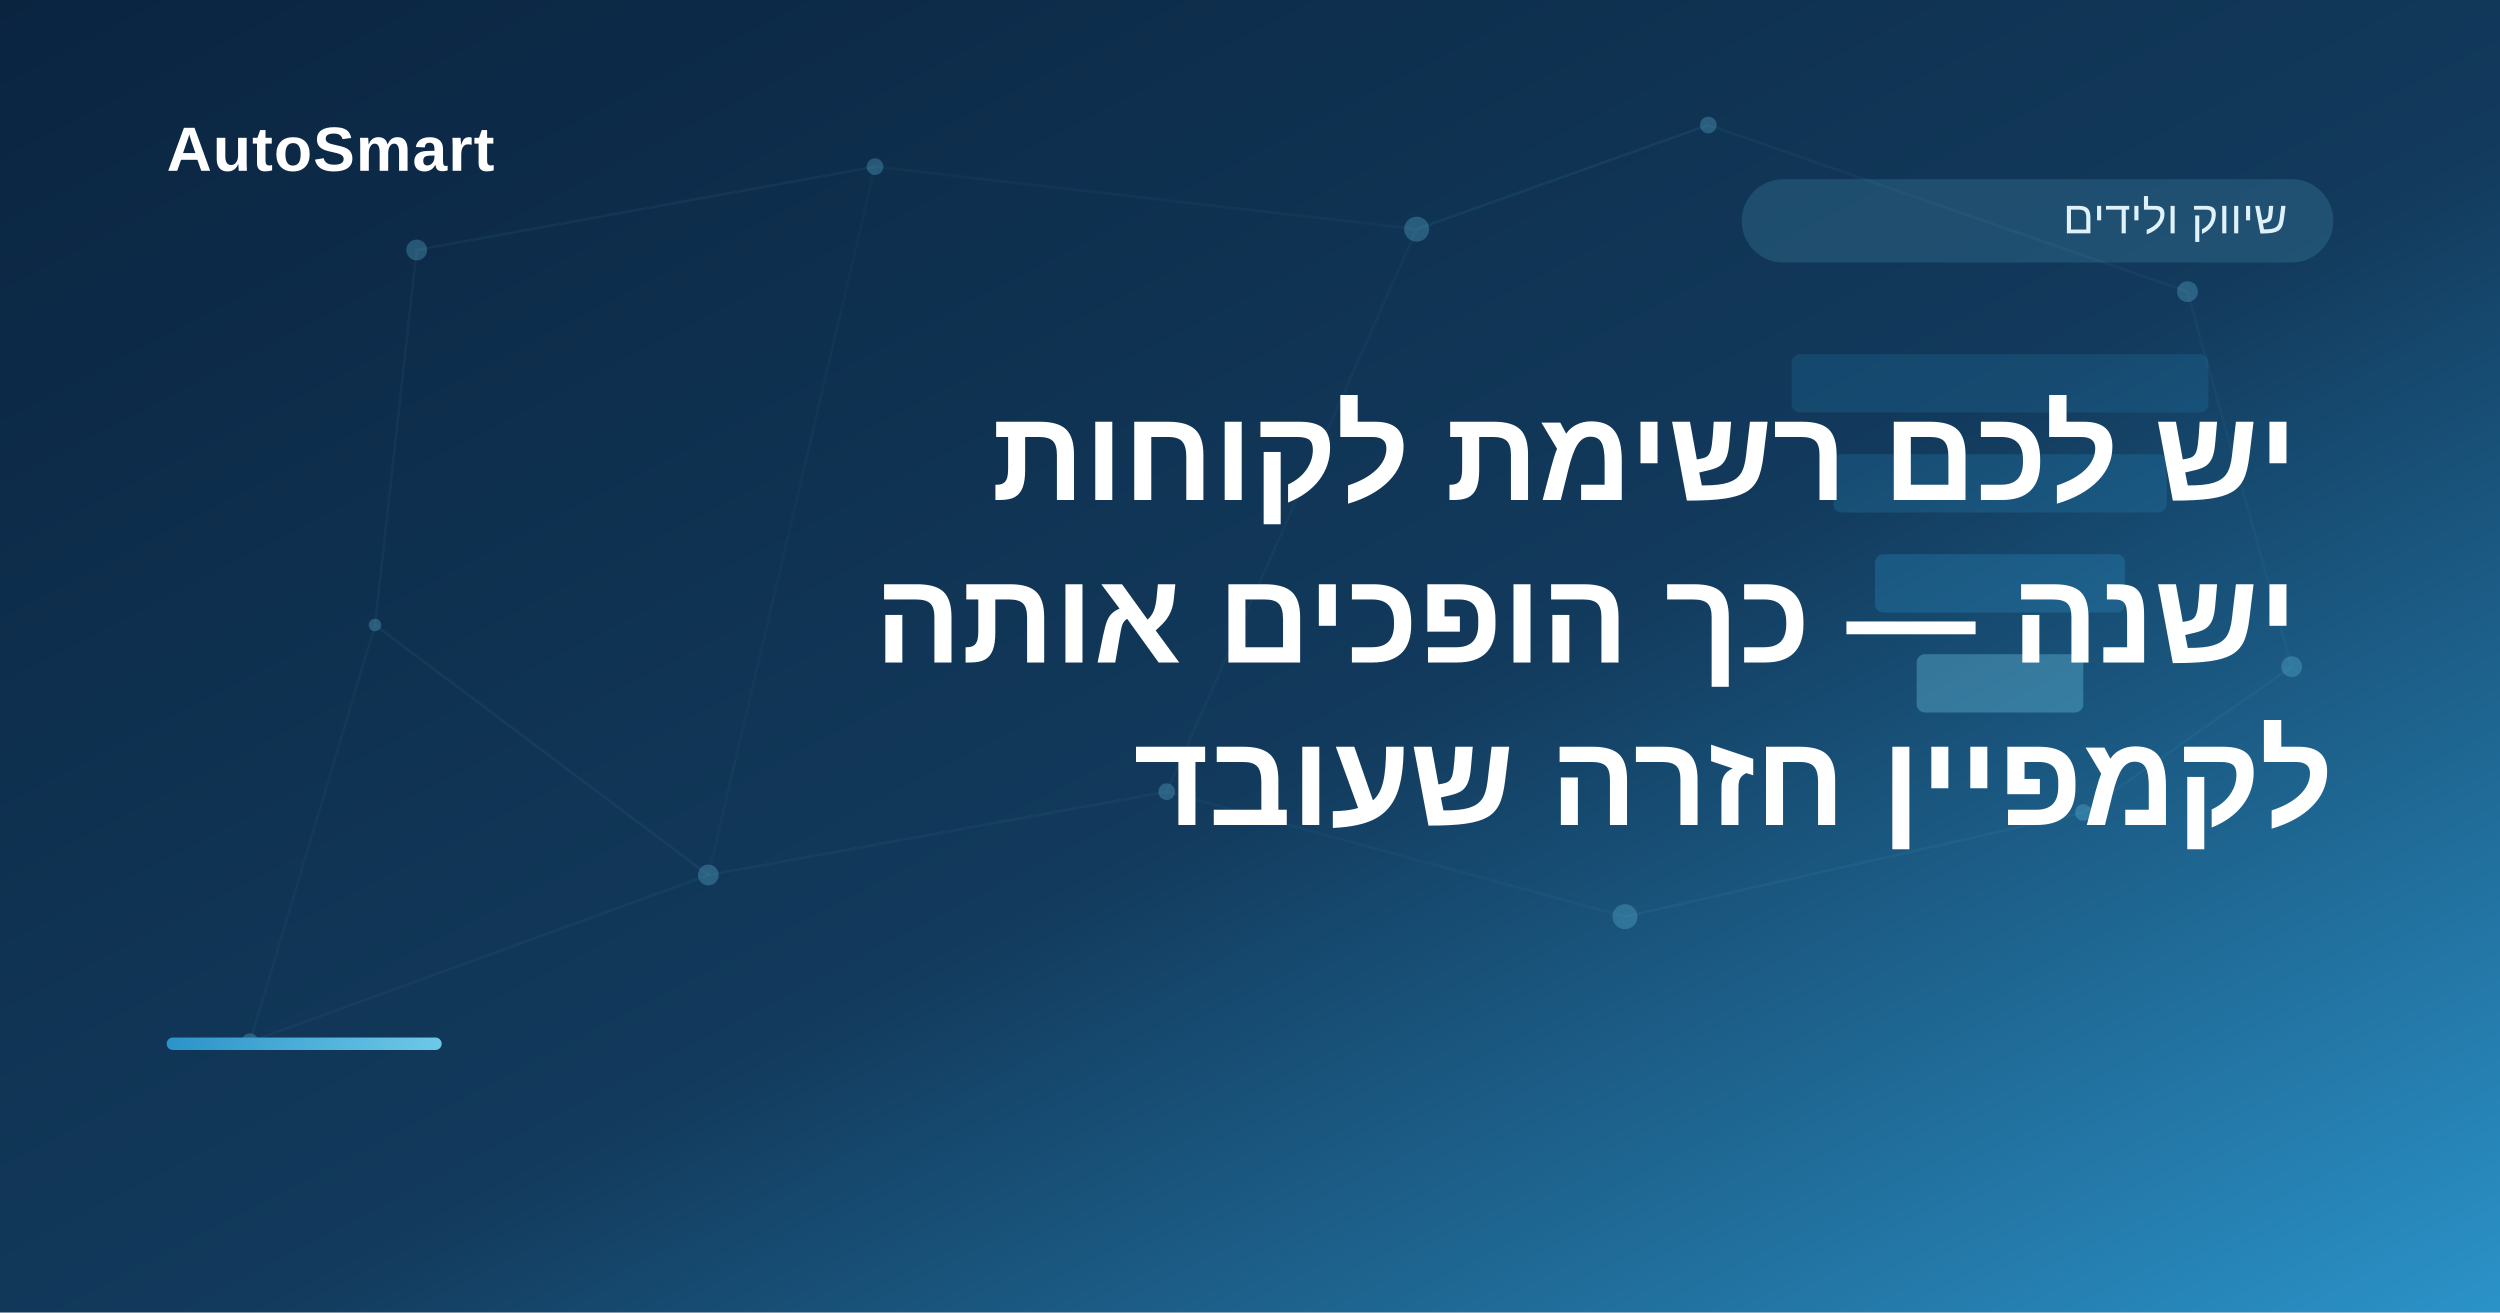
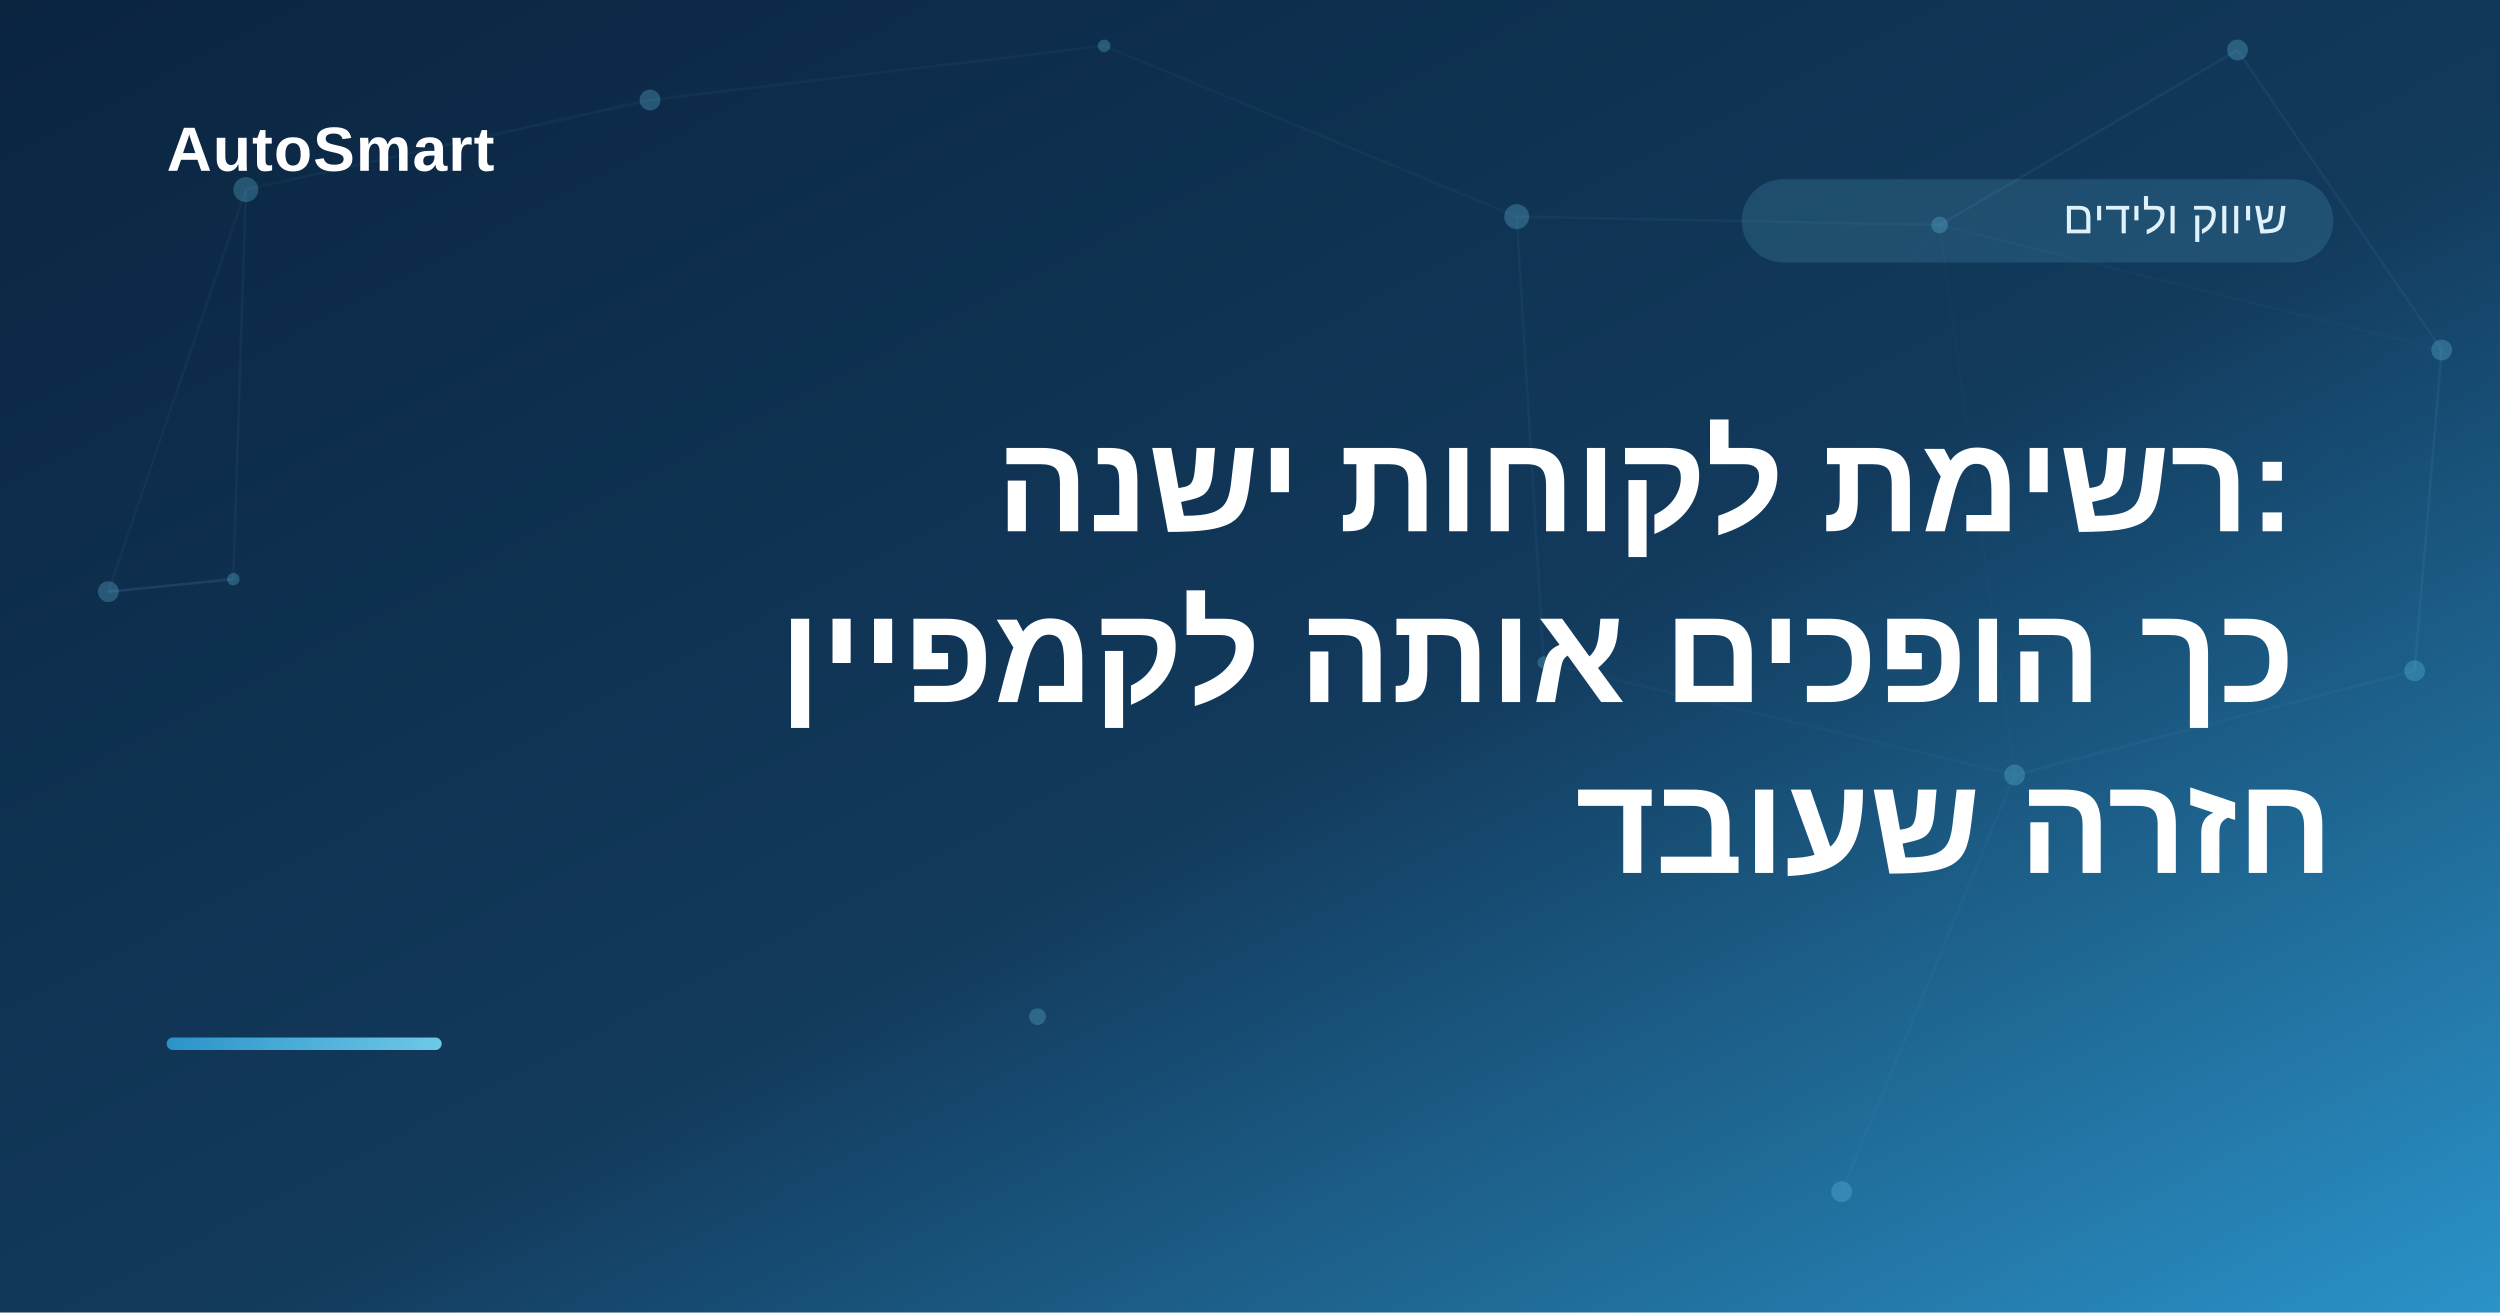
<svg xmlns="http://www.w3.org/2000/svg" width="1200" height="630" viewBox="0 0 1200 630" role="img" aria-label="יש לכם רשימת לקוחות ישנה — כך הופכים אותה לקמפיין חזרה שעובד">
  <defs>
    <linearGradient id="bg" x1="0" y1="0" x2="1" y2="1">
      <stop offset="0" stop-color="#0a2440" />
      <stop offset="0.55" stop-color="#123a5c" />
      <stop offset="1" stop-color="#2b93c9" />
    </linearGradient>
    <linearGradient id="accent" x1="0" y1="0" x2="1" y2="0">
      <stop offset="0" stop-color="#2b93c9" />
      <stop offset="1" stop-color="#6ec9e8" />
    </linearGradient>
  </defs>
  <rect width="1200" height="630" fill="url(#bg)" />
  <g>
-     <line x1="200" y1="120" x2="420" y2="80" stroke="#6ec9e8" stroke-width="1.25" stroke-opacity="0.06" />
-     <line x1="200" y1="120" x2="180" y2="300" stroke="#6ec9e8" stroke-width="1.25" stroke-opacity="0.05" />
-     <line x1="420" y1="80" x2="680" y2="110" stroke="#6ec9e8" stroke-width="1.25" stroke-opacity="0.04" />
-     <line x1="680" y1="110" x2="820" y2="60" stroke="#6ec9e8" stroke-width="1.25" stroke-opacity="0.07" />
-     <line x1="820" y1="60" x2="1050" y2="140" stroke="#6ec9e8" stroke-width="1.25" stroke-opacity="0.05" />
-     <line x1="1050" y1="140" x2="1100" y2="320" stroke="#6ec9e8" stroke-width="1.25" stroke-opacity="0.04" />
-     <line x1="180" y1="300" x2="340" y2="420" stroke="#6ec9e8" stroke-width="1.25" stroke-opacity="0.06" />
-     <line x1="340" y1="420" x2="560" y2="380" stroke="#6ec9e8" stroke-width="1.25" stroke-opacity="0.05" />
-     <line x1="560" y1="380" x2="780" y2="440" stroke="#6ec9e8" stroke-width="1.25" stroke-opacity="0.04" />
-     <line x1="780" y1="440" x2="1000" y2="390" stroke="#6ec9e8" stroke-width="1.25" stroke-opacity="0.06" />
-     <line x1="1000" y1="390" x2="1100" y2="320" stroke="#6ec9e8" stroke-width="1.25" stroke-opacity="0.05" />
-     <line x1="420" y1="80" x2="340" y2="420" stroke="#6ec9e8" stroke-width="1.25" stroke-opacity="0.03" />
-     <line x1="680" y1="110" x2="560" y2="380" stroke="#6ec9e8" stroke-width="1.25" stroke-opacity="0.04" />
-     <line x1="120" y1="500" x2="340" y2="420" stroke="#6ec9e8" stroke-width="1.25" stroke-opacity="0.05" />
-     <line x1="120" y1="500" x2="180" y2="300" stroke="#6ec9e8" stroke-width="1.25" stroke-opacity="0.04" />
-     <circle cx="200" cy="120" r="5" fill="#6ec9e8" fill-opacity="0.28" />
-     <circle cx="420" cy="80" r="4" fill="#6ec9e8" fill-opacity="0.28" />
-     <circle cx="680" cy="110" r="6" fill="#6ec9e8" fill-opacity="0.28" />
-     <circle cx="820" cy="60" r="4" fill="#6ec9e8" fill-opacity="0.28" />
-     <circle cx="1050" cy="140" r="5" fill="#6ec9e8" fill-opacity="0.28" />
-     <circle cx="180" cy="300" r="3" fill="#6ec9e8" fill-opacity="0.28" />
-     <circle cx="340" cy="420" r="5" fill="#6ec9e8" fill-opacity="0.28" />
-     <circle cx="560" cy="380" r="4" fill="#6ec9e8" fill-opacity="0.28" />
-     <circle cx="780" cy="440" r="6" fill="#6ec9e8" fill-opacity="0.28" />
-     <circle cx="1000" cy="390" r="4" fill="#6ec9e8" fill-opacity="0.28" />
-     <circle cx="1100" cy="320" r="5" fill="#6ec9e8" fill-opacity="0.28" />
-     <circle cx="120" cy="500" r="4" fill="#6ec9e8" fill-opacity="0.28" />
+     <line x1="312" y1="48" x2="530" y2="22" stroke="#6ec9e8" stroke-width="1.25" stroke-opacity="0.049" />
+     <line x1="312" y1="48" x2="118" y2="91" stroke="#6ec9e8" stroke-width="1.25" stroke-opacity="0.054" />
+     <line x1="741" y1="318" x2="728" y2="104" stroke="#6ec9e8" stroke-width="1.25" stroke-opacity="0.050" />
+     <line x1="741" y1="318" x2="931" y2="108" stroke="#6ec9e8" stroke-width="1.25" stroke-opacity="0.014" />
+     <line x1="741" y1="318" x2="884" y2="572" stroke="#6ec9e8" stroke-width="1.25" stroke-opacity="0.000" />
+     <line x1="741" y1="318" x2="967" y2="372" stroke="#6ec9e8" stroke-width="1.25" stroke-opacity="0.038" />
+     <line x1="728" y1="104" x2="931" y2="108" stroke="#6ec9e8" stroke-width="1.25" stroke-opacity="0.055" />
+     <line x1="728" y1="104" x2="530" y2="22" stroke="#6ec9e8" stroke-width="1.25" stroke-opacity="0.044" />
+     <line x1="931" y1="108" x2="1074" y2="24" stroke="#6ec9e8" stroke-width="1.25" stroke-opacity="0.072" />
+     <line x1="931" y1="108" x2="1172" y2="168" stroke="#6ec9e8" stroke-width="1.25" stroke-opacity="0.027" />
+     <line x1="931" y1="108" x2="967" y2="372" stroke="#6ec9e8" stroke-width="1.25" stroke-opacity="0.018" />
+     <line x1="884" y1="572" x2="967" y2="372" stroke="#6ec9e8" stroke-width="1.25" stroke-opacity="0.044" />
+     <line x1="52" y1="284" x2="118" y2="91" stroke="#6ec9e8" stroke-width="1.25" stroke-opacity="0.047" />
+     <line x1="52" y1="284" x2="112" y2="278" stroke="#6ec9e8" stroke-width="1.25" stroke-opacity="0.126" />
+     <line x1="1159" y1="322" x2="1172" y2="168" stroke="#6ec9e8" stroke-width="1.25" stroke-opacity="0.078" />
+     <line x1="1159" y1="322" x2="967" y2="372" stroke="#6ec9e8" stroke-width="1.25" stroke-opacity="0.054" />
+     <line x1="1074" y1="24" x2="1172" y2="168" stroke="#6ec9e8" stroke-width="1.25" stroke-opacity="0.068" />
+     <line x1="118" y1="91" x2="112" y2="278" stroke="#6ec9e8" stroke-width="1.25" stroke-opacity="0.056" />
+     <line x1="1172" y1="168" x2="967" y2="372" stroke="#6ec9e8" stroke-width="1.25" stroke-opacity="0.006" />
+     <circle cx="312" cy="48" r="5" fill="#6ec9e8" fill-opacity="0.28" />
+     <circle cx="741" cy="318" r="3" fill="#6ec9e8" fill-opacity="0.28" />
+     <circle cx="728" cy="104" r="6" fill="#6ec9e8" fill-opacity="0.28" />
+     <circle cx="931" cy="108" r="4" fill="#6ec9e8" fill-opacity="0.28" />
+     <circle cx="884" cy="572" r="5" fill="#6ec9e8" fill-opacity="0.28" />
+     <circle cx="530" cy="22" r="3" fill="#6ec9e8" fill-opacity="0.28" />
+     <circle cx="52" cy="284" r="5" fill="#6ec9e8" fill-opacity="0.28" />
+     <circle cx="1159" cy="322" r="5" fill="#6ec9e8" fill-opacity="0.28" />
+     <circle cx="1074" cy="24" r="5" fill="#6ec9e8" fill-opacity="0.28" />
+     <circle cx="498" cy="488" r="4" fill="#6ec9e8" fill-opacity="0.28" />
+     <circle cx="118" cy="91" r="6" fill="#6ec9e8" fill-opacity="0.28" />
+     <circle cx="112" cy="278" r="3" fill="#6ec9e8" fill-opacity="0.28" />
+     <circle cx="1172" cy="168" r="5" fill="#6ec9e8" fill-opacity="0.28" />
+     <circle cx="967" cy="372" r="5" fill="#6ec9e8" fill-opacity="0.28" />
  </g>
-   <rect x="860" y="170" width="200" height="28" rx="4" fill="#2b93c9" fill-opacity="0.18" />
-   <rect x="880" y="218" width="160" height="28" rx="4" fill="#2b93c9" fill-opacity="0.22" />
-   <rect x="900" y="266" width="120" height="28" rx="4" fill="#2b93c9" fill-opacity="0.28" />
-   <rect x="920" y="314" width="80" height="28" rx="4" fill="#6ec9e8" fill-opacity="0.35" />
  <rect x="80" y="498" width="132" height="6" rx="3" fill="url(#accent)" />
  <text x="80" y="82" font-family="'IBM Plex Sans Hebrew','Rubik','Segoe UI',Arial,sans-serif" font-size="30" font-weight="700" letter-spacing="0.5" fill="#ffffff">AutoSmart</text>
  <g>
    <rect x="836" y="86" rx="20" ry="20" width="284" height="40" fill="#6ec9e8" fill-opacity="0.16" />
    <text x="1098" y="112" text-anchor="end" font-family="'IBM Plex Sans Hebrew','Rubik','Segoe UI',Arial,sans-serif" font-size="22" fill="#dff2fb">שיווק ולידים</text>
  </g>
-   <text text-anchor="end" font-family="'IBM Plex Sans Hebrew','Rubik','Segoe UI',Arial,sans-serif" font-size="62" font-weight="700" fill="#ffffff">
-     <tspan x="1120" y="240">יש לכם רשימת לקוחות</tspan>
-     <tspan x="1120" y="318">ישנה — כך הופכים אותה</tspan>
-     <tspan x="1120" y="396">לקמפיין חזרה שעובד</tspan>
+   <text text-anchor="end" font-family="'IBM Plex Sans Hebrew','Rubik','Segoe UI',Arial,sans-serif" font-size="66" font-weight="700" fill="#ffffff">
+     <tspan x="1120" y="255">רשימת לקוחות ישנה:</tspan>
+     <tspan x="1120" y="337">כך הופכים אותה לקמפיין</tspan>
+     <tspan x="1120" y="419">חזרה שעובד</tspan>
  </text>
</svg>
